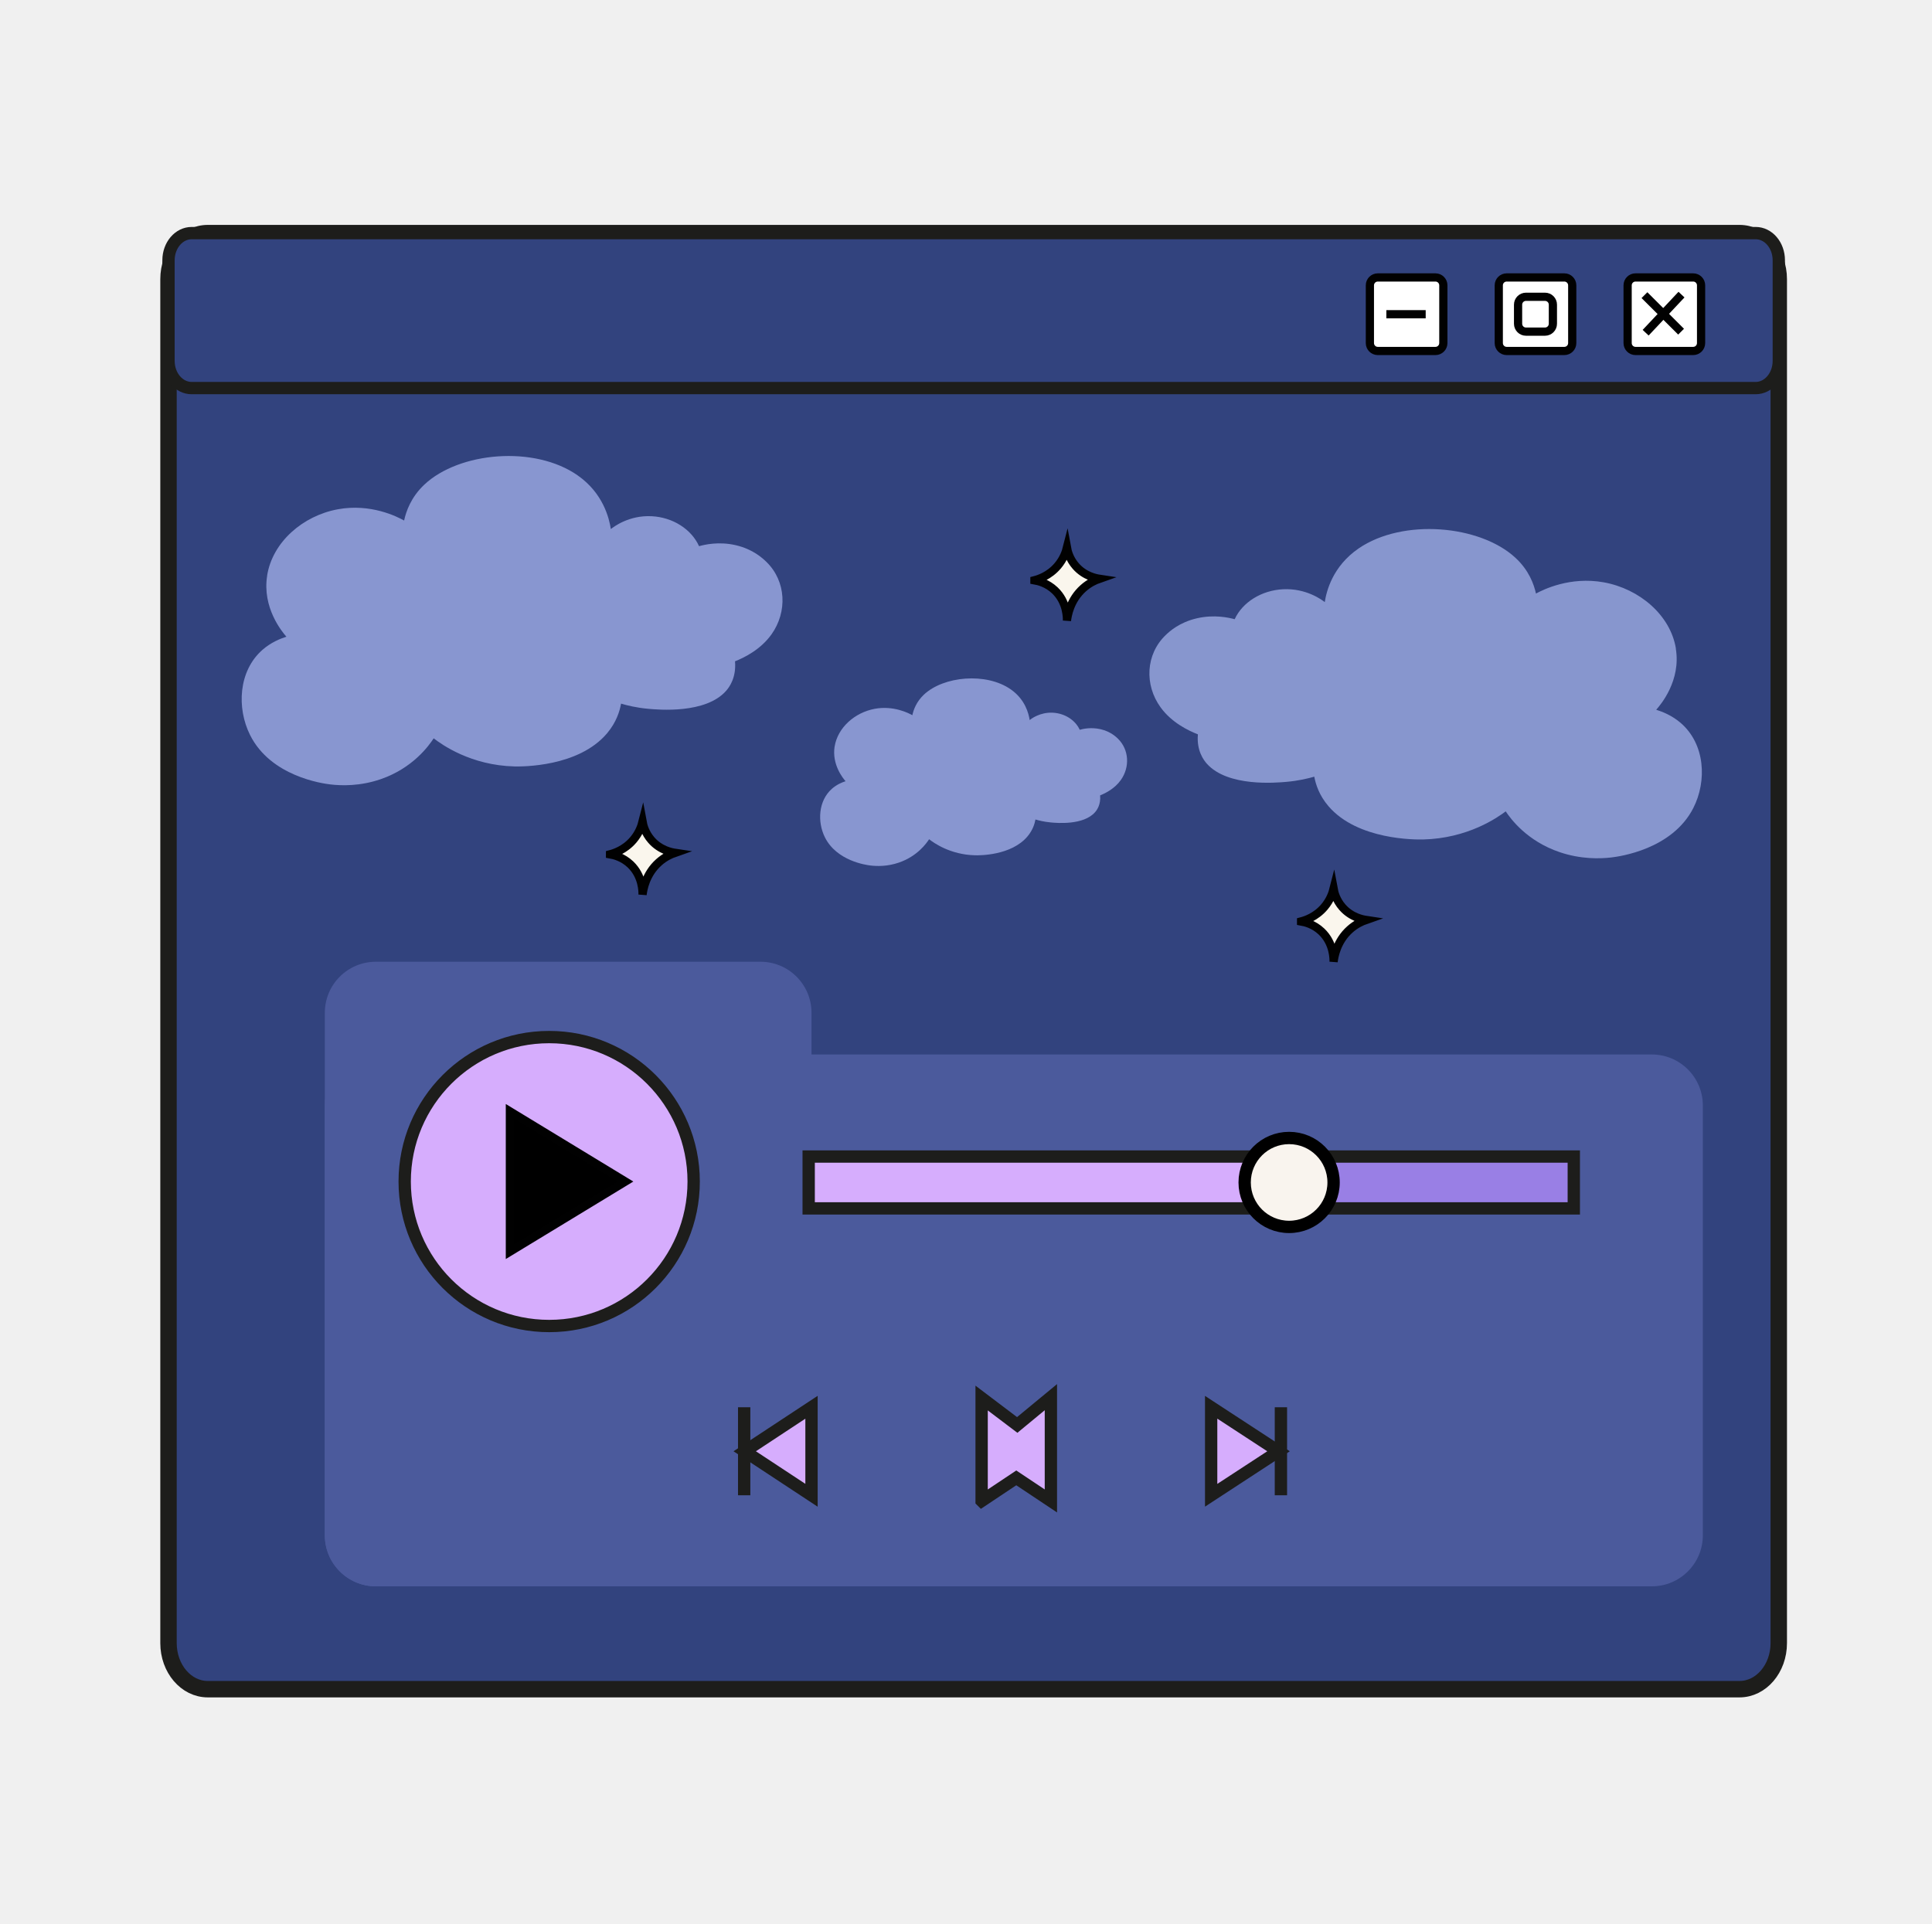
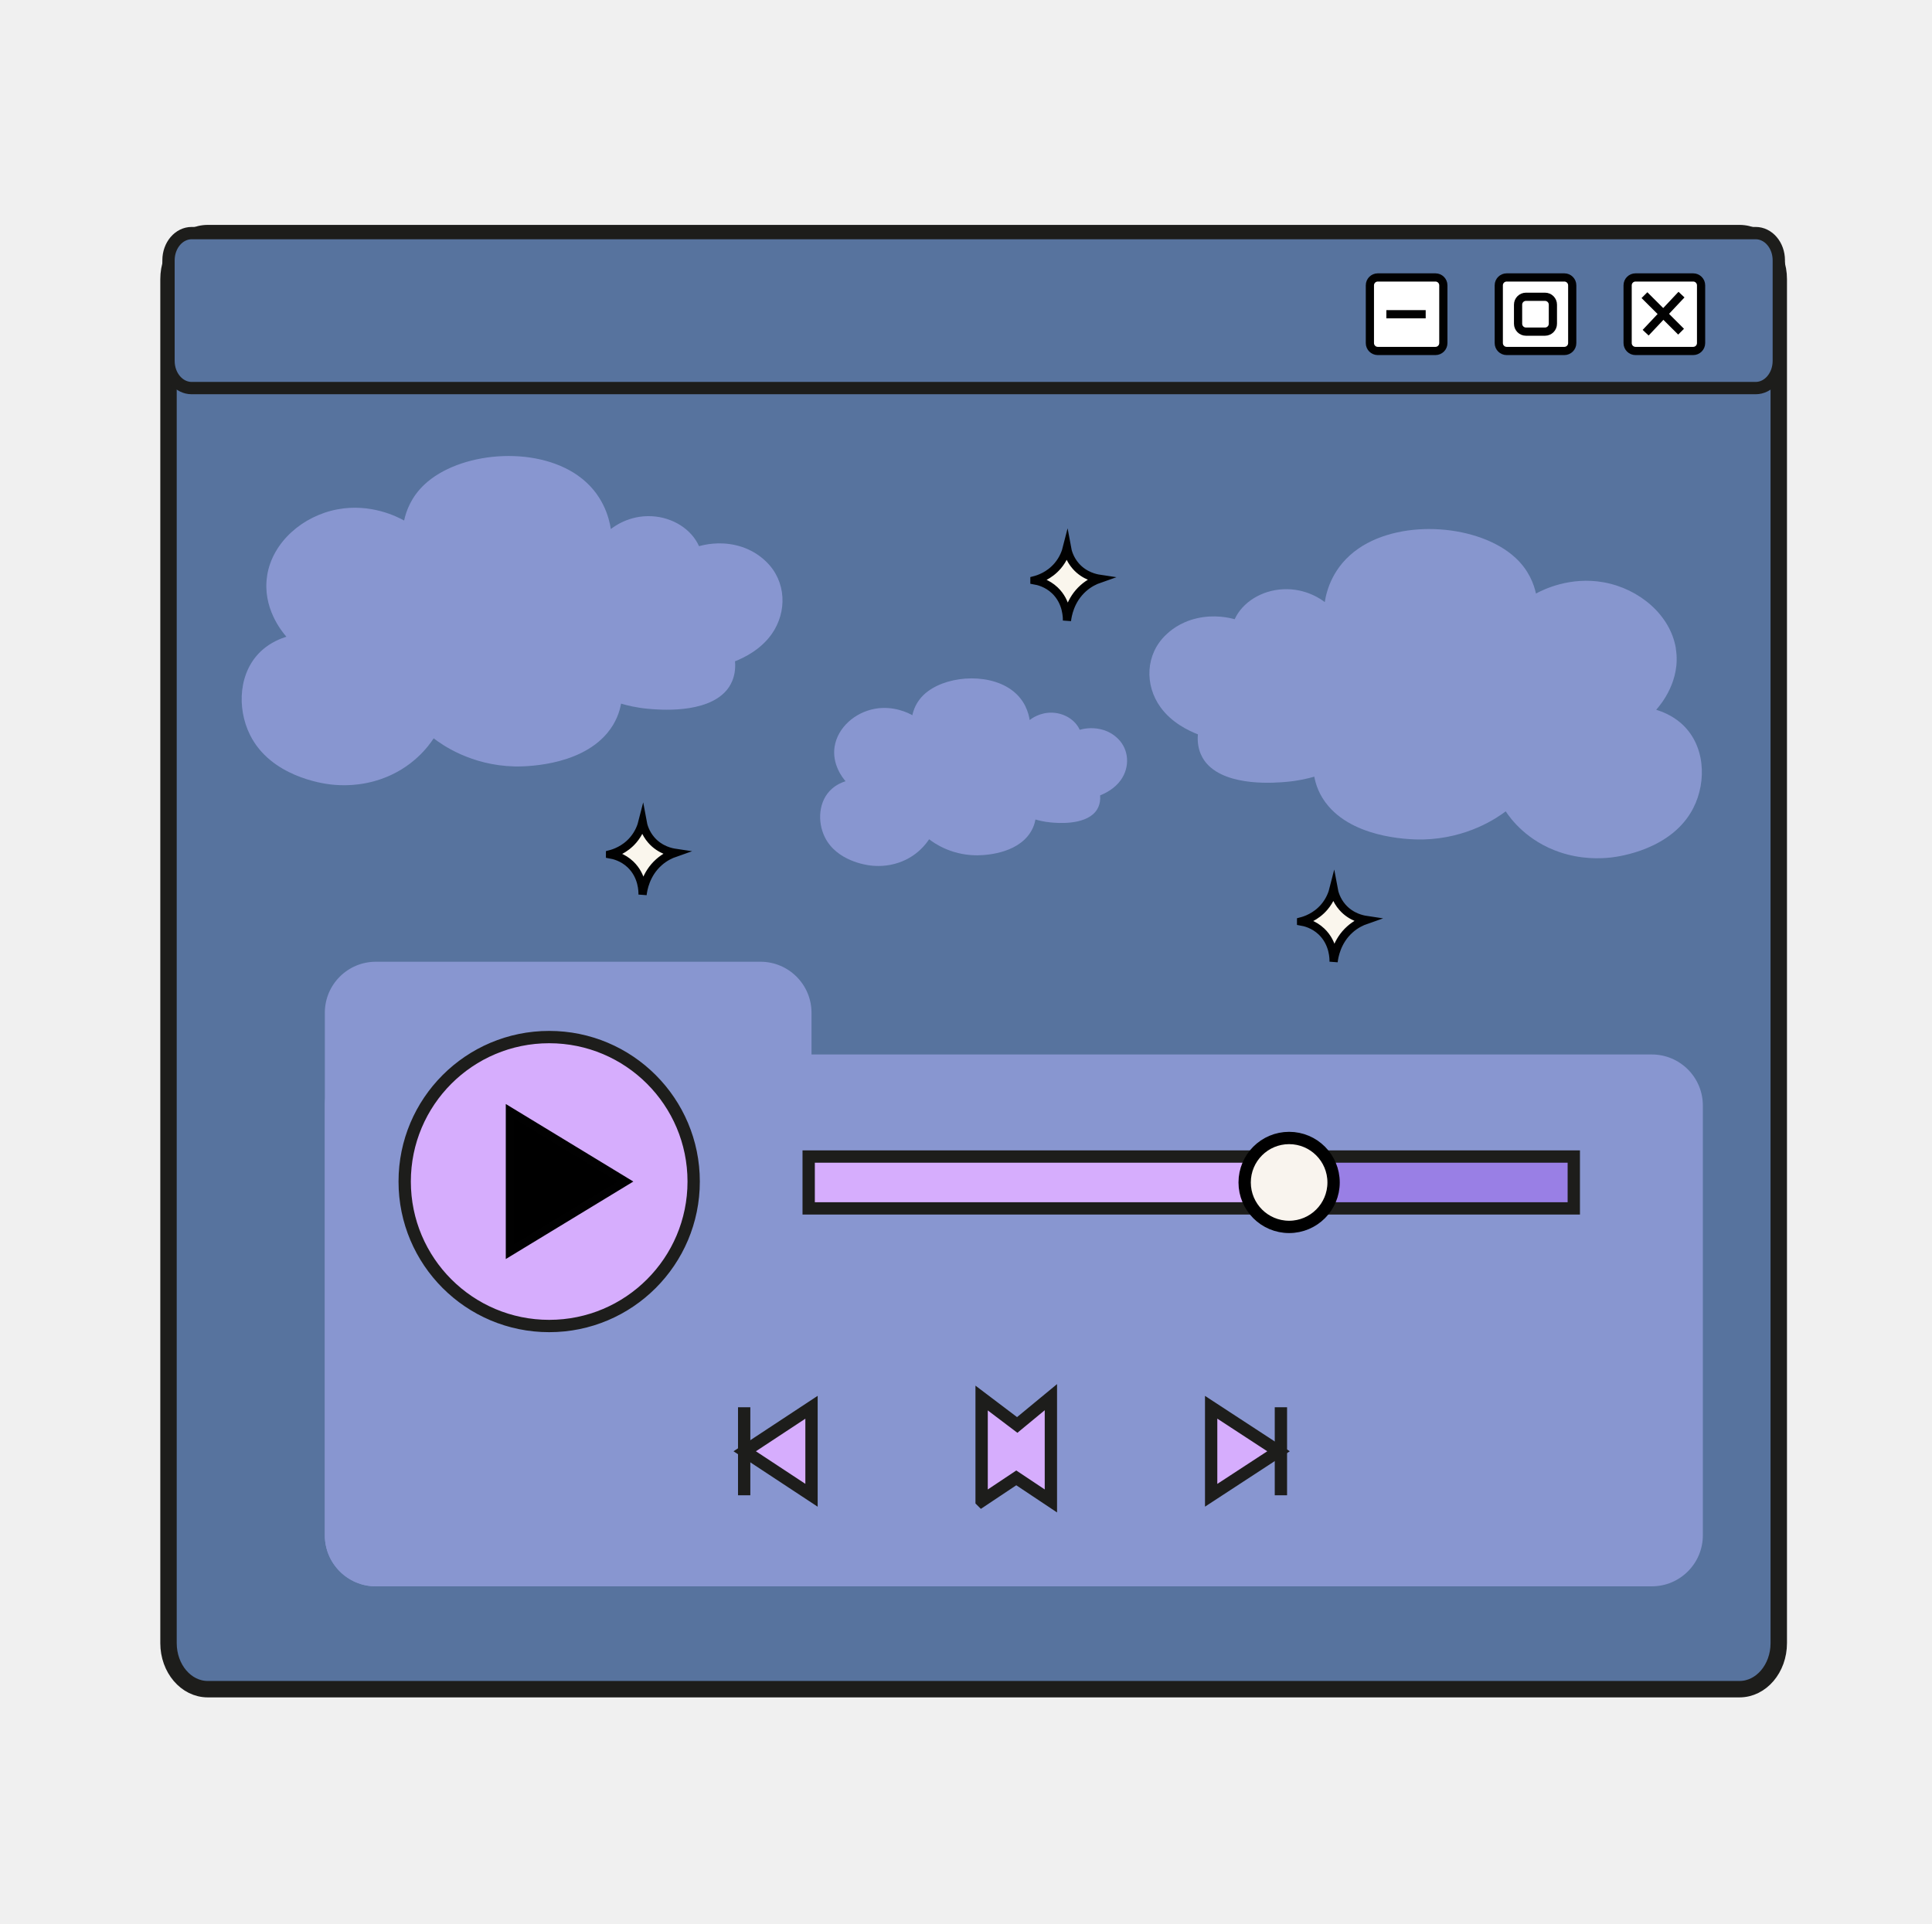
<svg xmlns="http://www.w3.org/2000/svg" version="1.1" id="Laag_1" x="0px" y="0px" viewBox="0 0 470.53 468.53" style="enable-background:new 0 0 470.53 468.53;" xml:space="preserve">
  <g id="Laag_4">
-     <path style="fill:#32437E;stroke:#1D1D1B;stroke-width:4;stroke-miterlimit:10;" d="M50.6,56.78h373.05   c5.28,0,9.56,5.02,9.56,11.22v332.23c0,6.2-4.28,11.22-9.56,11.22H50.6c-5.28,0-9.56-5.02-9.56-11.22V68   C41.04,61.8,45.32,56.78,50.6,56.78z" />
+     <path style="fill:#57739E;stroke:#1D1D1B;stroke-width:4;stroke-miterlimit:10;" d="M50.6,56.78h373.05   c5.28,0,9.56,5.02,9.56,11.22v332.23c0,6.2-4.28,11.22-9.56,11.22H50.6c-5.28,0-9.56-5.02-9.56-11.22V68   C41.04,61.8,45.32,56.78,50.6,56.78z" />
  </g>
  <g id="Laag_3">
-     <path style="fill:#32437E;stroke:#1D1D1B;stroke-width:3;stroke-miterlimit:10;" d="M46.68,56.78h380.9c3.12,0,5.64,2.96,5.64,6.62   v24.51c0,3.66-2.53,6.62-5.64,6.62H46.68c-3.12,0-5.64-2.96-5.64-6.62V63.4C41.04,59.74,43.57,56.78,46.68,56.78z" />
+     <path style="fill:#57739E;stroke:#1D1D1B;stroke-width:3;stroke-miterlimit:10;" d="M46.68,56.78h380.9c3.12,0,5.64,2.96,5.64,6.62   v24.51c0,3.66-2.53,6.62-5.64,6.62H46.68c-3.12,0-5.64-2.96-5.64-6.62V63.4C41.04,59.74,43.57,56.78,46.68,56.78z" />
  </g>
  <path style="fill:#FFFFFF;stroke:#010101;stroke-width:2;stroke-miterlimit:10;" d="M335.55,67.58h14.05c1.06,0,1.92,0.86,1.92,1.92  v14.07c0,1.06-0.86,1.92-1.92,1.92h-14.05c-1.06,0-1.92-0.86-1.92-1.92V69.5C333.63,68.44,334.49,67.58,335.55,67.58z" />
  <path style="fill:#FFFFFF;stroke:#010101;stroke-width:2;stroke-miterlimit:10;" d="M366.94,67.58h14.05c1.06,0,1.92,0.86,1.92,1.92  v14.07c0,1.06-0.86,1.92-1.92,1.92h-14.05c-1.06,0-1.92-0.86-1.92-1.92V69.5C365.02,68.44,365.88,67.58,366.94,67.58z" />
  <path style="fill:#FFFFFF;stroke:#010101;stroke-width:2;stroke-miterlimit:10;" d="M398.32,67.58h14.05c1.06,0,1.92,0.86,1.92,1.92  v14.07c0,1.06-0.86,1.92-1.92,1.92h-14.05c-1.06,0-1.92-0.86-1.92-1.92V69.5C396.4,68.44,397.26,67.58,398.32,67.58z" />
  <path style="fill:#FFFFFF;stroke:#010101;stroke-width:2;stroke-miterlimit:10;" d="M371.64,72.29h4.64c1.06,0,1.92,0.86,1.92,1.92  v4.65c0,1.06-0.86,1.92-1.92,1.92h-4.64c-1.06,0-1.92-0.86-1.92-1.92v-4.65C369.72,73.15,370.58,72.29,371.64,72.29z" />
  <line style="fill:none;stroke:#010101;stroke-width:2;stroke-miterlimit:10;" x1="337.64" y1="76.54" x2="347.22" y2="76.54" />
  <line style="fill:none;stroke:#010101;stroke-width:2;stroke-miterlimit:10;" x1="409.52" y1="71.76" x2="400.79" y2="81.04" />
  <line style="fill:none;stroke:#010101;stroke-width:2;stroke-miterlimit:10;" x1="400.5" y1="71.89" x2="409.42" y2="80.79" />
  <path style="fill:#8896D0;" d="M65.06,140.18c1.31-8.15,8.69-14.56,17.22-16.13c8.03-1.48,14.47,1.81,16.14,2.74  c0.48-2.21,1.65-5.66,4.92-8.74c8.45-7.97,26.83-9.64,37.37-2.24c6.18,4.34,7.64,10.37,8.06,13.06c0.62-0.5,4.4-3.42,9.95-3.13  c5.1,0.26,9.66,3.13,11.53,7.3c1.31-0.37,4.81-1.2,8.94-0.24c4.24,0.98,6.62,3.24,7.48,4.08c4.82,4.71,5.12,12.16,1.23,17.63  c-2.65,3.72-6.62,5.67-8.89,6.57c0.33,3.98-1.37,6.27-2.14,7.16c-4.97,5.69-16.5,4.64-19.01,4.41c-2.89-0.26-5.18-0.84-6.6-1.26  c-0.33,1.84-1.15,4.53-3.38,7.19c-6.96,8.29-20.82,8.14-22.53,8.11c-10.7-0.25-17.79-5.35-19.73-6.85  c-1.17,1.8-5.07,7.26-12.92,9.96c-4.98,1.71-9.48,1.6-12.25,1.27c-1.9-0.23-14.51-1.94-19.55-12.04c-3.27-6.54-2.86-15.6,3.04-20.76  c2.04-1.78,4.27-2.69,5.81-3.18c-1.07-1.22-5.94-7.09-4.68-14.88L65.06,140.18z" />
  <path style="fill:#8796CE;" d="M408.16,157.97c-1.34-8.15-8.88-14.56-17.59-16.13c-8.21-1.48-14.78,1.81-16.49,2.74  c-0.49-2.21-1.68-5.66-5.03-8.74c-8.63-7.97-27.41-9.64-38.18-2.24c-6.31,4.34-7.81,10.37-8.23,13.06c-0.63-0.5-4.5-3.42-10.16-3.13  c-5.21,0.26-9.87,3.13-11.78,7.3c-1.34-0.37-4.91-1.2-9.14-0.24c-4.34,0.98-6.76,3.24-7.64,4.08c-4.92,4.71-5.23,12.16-1.26,17.63  c2.7,3.72,6.76,5.67,9.08,6.57c-0.34,3.98,1.4,6.27,2.19,7.16c5.08,5.69,16.86,4.64,19.42,4.41c2.95-0.26,5.29-0.84,6.74-1.26  c0.34,1.84,1.17,4.53,3.45,7.19c7.11,8.29,21.26,8.14,23.01,8.11c10.93-0.25,18.18-5.35,20.16-6.85c1.19,1.8,5.18,7.26,13.2,9.96  c5.09,1.71,9.69,1.6,12.52,1.27c1.94-0.23,14.82-1.94,19.97-12.04c3.34-6.54,2.92-15.6-3.11-20.76c-2.08-1.78-4.36-2.69-5.93-3.18  c1.09-1.22,6.06-7.09,4.78-14.88L408.16,157.97z" />
  <path style="fill:#8896D0;" d="M203.27,181.85c0.75-4.65,4.93-8.3,9.77-9.2c4.56-0.84,8.21,1.03,9.16,1.56  c0.27-1.26,0.94-3.23,2.79-4.99c4.8-4.54,15.22-5.5,21.21-1.28c3.51,2.47,4.34,5.91,4.57,7.45c0.35-0.28,2.5-1.95,5.64-1.79  c2.9,0.15,5.48,1.79,6.55,4.16c0.74-0.21,2.73-0.68,5.08-0.14c2.41,0.56,3.76,1.85,4.24,2.32c2.73,2.69,2.91,6.93,0.7,10.05  c-1.5,2.12-3.76,3.23-5.05,3.75c0.19,2.27-0.78,3.58-1.22,4.08c-2.82,3.24-9.36,2.65-10.79,2.51c-1.64-0.15-2.94-0.48-3.74-0.72  c-0.19,1.05-0.65,2.58-1.92,4.1c-3.95,4.73-11.81,4.65-12.78,4.62c-6.07-0.14-10.1-3.05-11.2-3.91c-0.66,1.02-2.88,4.14-7.33,5.68  c-2.83,0.98-5.38,0.91-6.95,0.72c-1.08-0.13-8.23-1.11-11.1-6.87c-1.86-3.73-1.62-8.9,1.73-11.84c1.16-1.01,2.42-1.54,3.3-1.82  c-0.6-0.7-3.37-4.04-2.66-8.49L203.27,181.85z" />
  <path style="fill:#FAF6ED;stroke:#010101;stroke-width:2;stroke-miterlimit:10;" d="M251.93,141.34c1-0.26,3.59-1.07,5.67-3.52  c1.43-1.68,2-3.42,2.25-4.41c0.16,0.88,0.63,2.75,2.16,4.49c2.16,2.46,4.96,2.96,5.76,3.08c-1.06,0.37-2.53,1.04-3.94,2.3  c-3.24,2.88-3.84,6.71-3.98,7.9c0.02-0.65,0.06-4.52-2.95-7.38c-1.89-1.79-4.04-2.29-4.97-2.45V141.34z" />
  <path style="fill:#FAF6ED;stroke:#010101;stroke-width:2;stroke-miterlimit:10;" d="M316.87,224.44c1-0.26,3.59-1.07,5.67-3.52  c1.43-1.68,2-3.42,2.25-4.41c0.16,0.88,0.63,2.75,2.16,4.49c2.16,2.46,4.96,2.96,5.76,3.08c-1.06,0.37-2.53,1.04-3.94,2.3  c-3.24,2.88-3.84,6.71-3.98,7.9c0.02-0.65,0.06-4.52-2.95-7.38c-1.89-1.79-4.04-2.29-4.97-2.45V224.44z" />
  <path style="fill:#FAF6ED;stroke:#010101;stroke-width:2;stroke-miterlimit:10;" d="M148.57,208.09c1-0.26,3.59-1.07,5.67-3.52  c1.43-1.68,2-3.42,2.25-4.41c0.16,0.88,0.63,2.75,2.16,4.49c2.16,2.46,4.96,2.96,5.76,3.08c-1.06,0.37-2.53,1.04-3.94,2.3  c-3.24,2.88-3.84,6.71-3.98,7.9c0.02-0.65,0.06-4.52-2.95-7.38c-1.89-1.79-4.04-2.29-4.97-2.45V208.09z" />
-   <path style="fill:#4B5A9C;" d="M91.54,256.85h310.75c6.865,0,12.43,5.565,12.43,12.43v104.69c0,6.865-5.565,12.43-12.43,12.43H91.54  c-6.865,0-12.43-5.565-12.43-12.43V269.28C79.11,262.415,84.675,256.85,91.54,256.85z" />
-   <path style="fill:#4B5A9C;" d="M91.54,234.26h93.67c6.865,0,12.43,5.565,12.43,12.43v127.28c0,6.865-5.565,12.43-12.43,12.43H91.54  c-6.865,0-12.43-5.565-12.43-12.43V246.69C79.11,239.825,84.675,234.26,91.54,234.26z" />
+   <path style="fill:#8896D0;" d="M91.54,256.85h310.75c6.865,0,12.43,5.565,12.43,12.43v104.69c0,6.865-5.565,12.43-12.43,12.43H91.54  c-6.865,0-12.43-5.565-12.43-12.43V269.28C79.11,262.415,84.675,256.85,91.54,256.85z" />
+   <path style="fill:#8896D0;" d="M91.54,234.26h93.67c6.865,0,12.43,5.565,12.43,12.43v127.28c0,6.865-5.565,12.43-12.43,12.43H91.54  c-6.865,0-12.43-5.565-12.43-12.43V246.69C79.11,239.825,84.675,234.26,91.54,234.26z" />
  <circle style="fill:#D6ADFD;stroke:#1D1D1B;stroke-width:3;stroke-miterlimit:10;" cx="133.75" cy="287.8" r="35.19" />
  <polygon style="stroke:#010101;stroke-width:2;stroke-miterlimit:10;" points="124.18,304.9 124.18,270.69 152.32,287.8 " />
  <polygon style="fill:#D6ADFD;stroke:#1D1D1B;stroke-width:3;stroke-miterlimit:10;" points="294.97,364.22 294.97,342.78   311.38,353.5 " />
  <polygon style="fill:#D6ADFD;stroke:#1D1D1B;stroke-width:3;stroke-miterlimit:10;" points="197.64,364.22 197.64,342.78   181.37,353.5 " />
-   <line style="fill:#D6ADFD;stroke:#1D1D1B;stroke-width:3;stroke-miterlimit:10;" x1="181.24" y1="342.78" x2="181.24" y2="364.22" />
-   <line style="fill:#D6ADFD;stroke:#1D1D1B;stroke-width:3;stroke-miterlimit:10;" x1="311.96" y1="342.78" x2="311.96" y2="364.22" />
+   <line style="fill:none;stroke:#1D1D1B;stroke-width:3;stroke-miterlimit:10;" x1="181.24" y1="342.78" x2="181.24" y2="364.22" />
+   <line style="fill:none;stroke:#1D1D1B;stroke-width:3;stroke-miterlimit:10;" x1="311.96" y1="342.78" x2="311.96" y2="364.22" />
  <path style="fill:#D6ADFD;stroke:#1D1D1B;stroke-width:3;stroke-miterlimit:10;" d="M239.07,365.59v-25.06l8.67,6.56  c2.73-2.26,5.47-4.52,8.2-6.77v25.28c-2.81-1.87-5.62-3.75-8.43-5.62c-2.81,1.87-5.62,3.75-8.43,5.62L239.07,365.59z" />
  <rect x="196.95" y="281.71" style="fill:#D6ADFD;stroke:#1D1D1B;stroke-width:3;stroke-miterlimit:10;" width="109.95" height="12.63" />
  <rect x="322.05" y="281.71" style="fill:#997FE5;stroke:#1D1D1B;stroke-width:3;stroke-miterlimit:10;" width="61.24" height="12.63" />
  <circle style="fill:#F9F4EE;stroke:#000000;stroke-width:3;stroke-miterlimit:10;" cx="313.96" cy="288.02" r="10.83" />
</svg>
